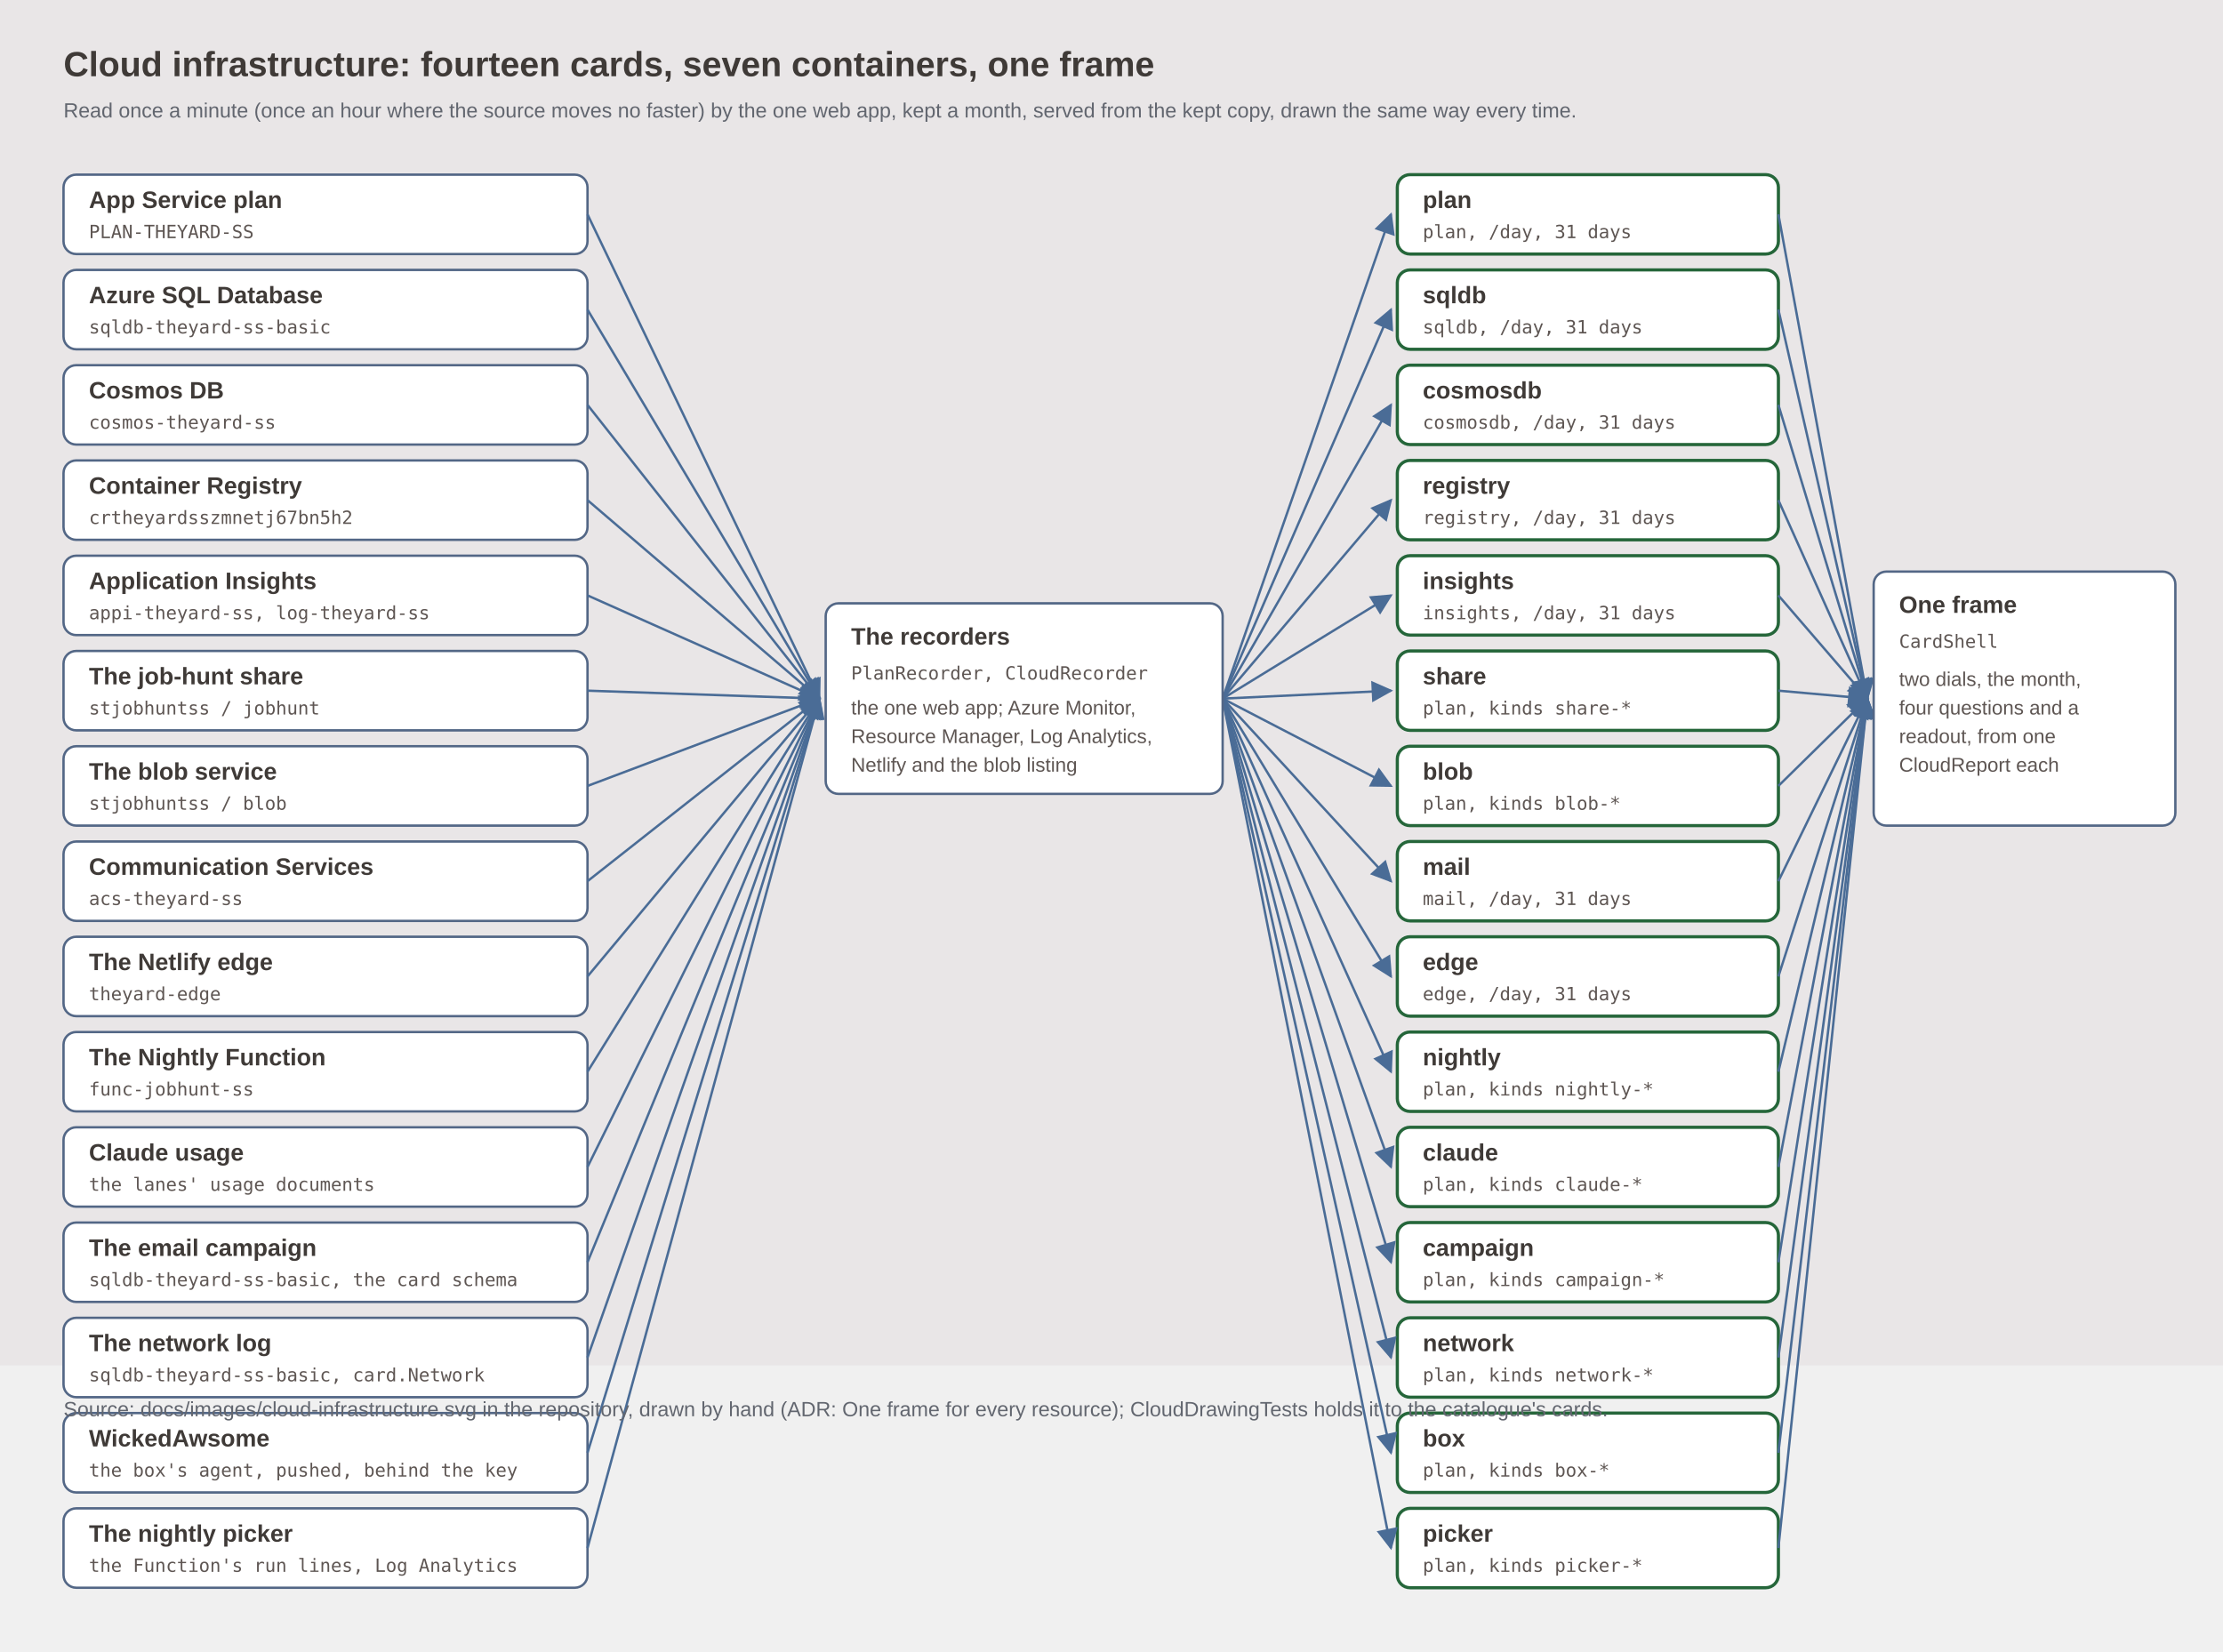
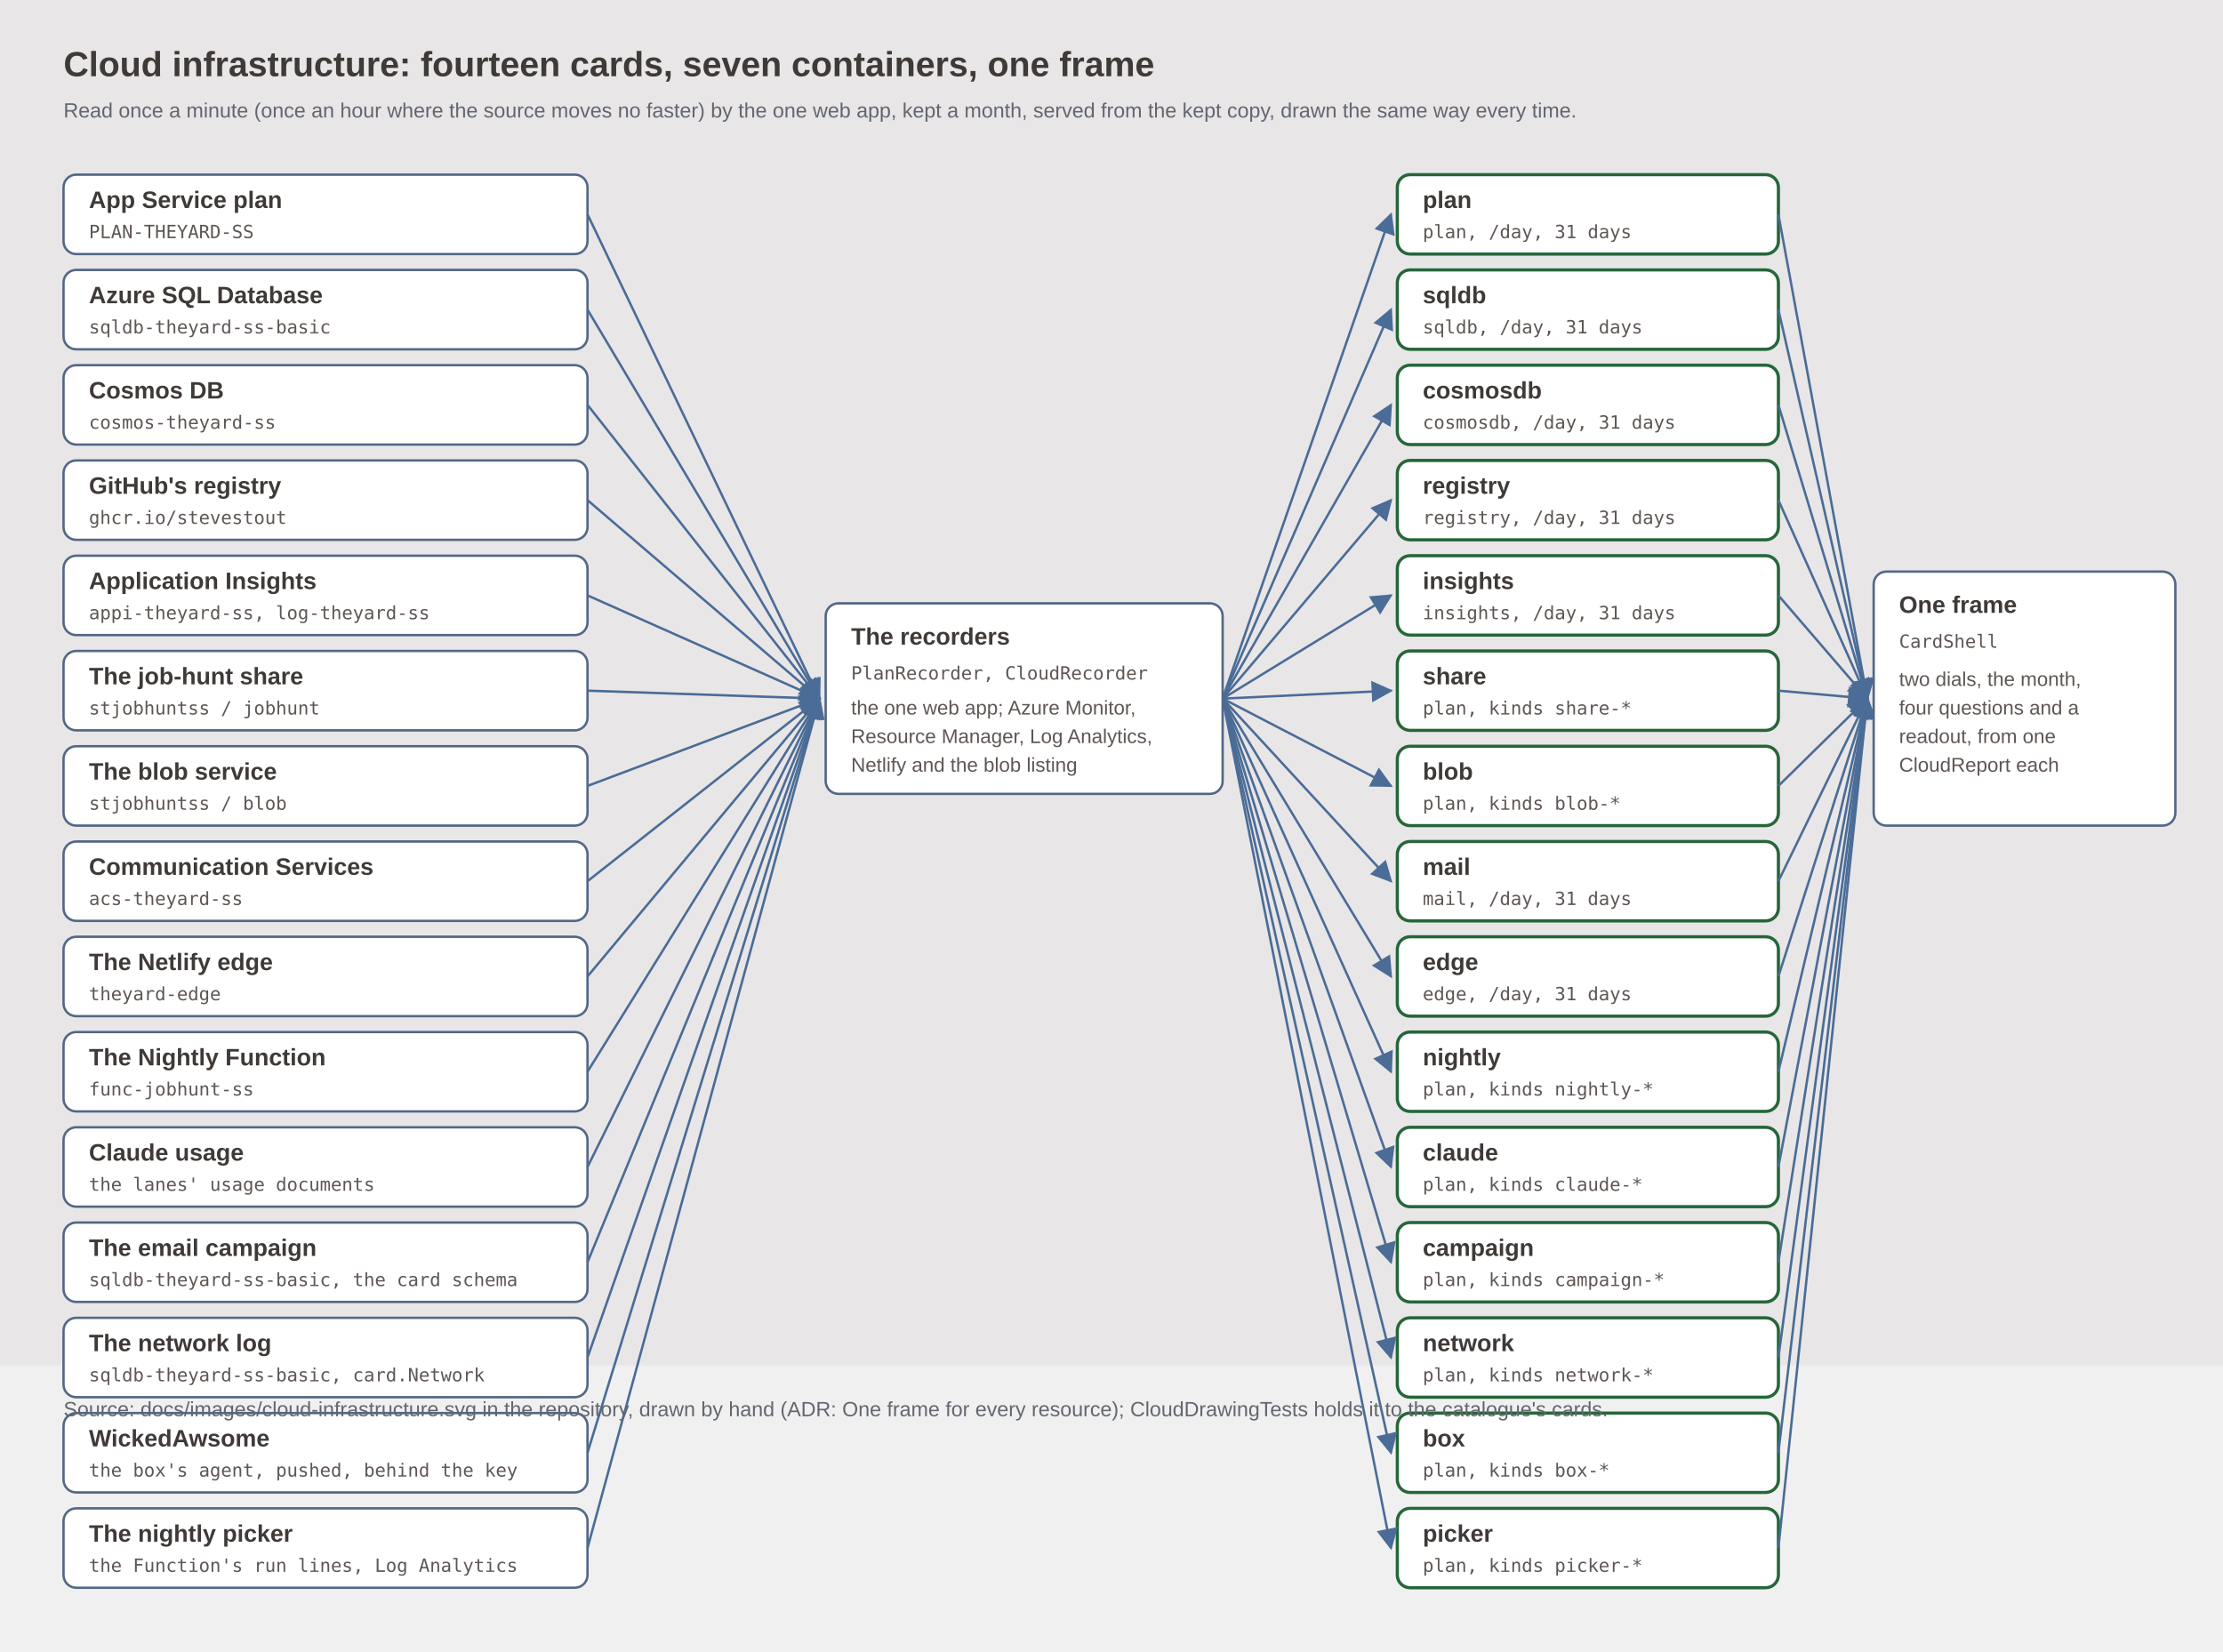
<svg xmlns="http://www.w3.org/2000/svg" width="1400" height="1040" viewBox="0 0 1400 1040" font-family="'IBM Plex Sans', 'Segoe UI', system-ui, Arial, sans-serif" font-size="14">
  <defs>
    <marker id="arrow" viewBox="0 0 10 10" refX="9" refY="5" markerWidth="9" markerHeight="9" orient="auto-start-reverse">
      <path d="M0 0 L10 5 L0 10 z" fill="#4a6c96" />
    </marker>
    <style>
      .box { fill: #ffffff; stroke: #536786; stroke-width: 1.5; }
      .keep { fill: #ffffff; stroke: #25663a; stroke-width: 2; }
      .title { fill: #3f3a37; font-size: 15px; font-weight: 700; }
      .body { fill: #5e5653; font-size: 12.5px; }
      .mono { fill: #5e5653; font-family: ui-monospace, 'Cascadia Mono', Consolas, monospace; font-size: 11.5px; }
      .flow { stroke: #4a6c96; stroke-width: 1.5; fill: none; marker-end: url(#arrow); }
      .heading { fill: #3f3a37; font-size: 22px; font-weight: 700; }
      .caption { fill: #62666f; font-size: 13px; }
    </style>
  </defs>
  <rect width="1400" height="860" fill="#e9e6e7" />
  <text x="40" y="48" class="heading">Cloud infrastructure: fourteen cards, seven containers, one frame</text>
  <text x="40" y="74" class="caption">Read once a minute (once an hour where the source moves no faster) by the one web app, kept a month, served from the kept copy, drawn the same way every time.</text>
  <rect x="40" y="110" width="330" height="50" rx="8" class="box" />
  <text x="56" y="131" class="title">App Service plan</text>
  <text x="56" y="150" class="mono">PLAN-THEYARD-SS</text>
  <path class="flow" d="M370 135 L516 440" />
  <rect x="880" y="110" width="240" height="50" rx="8" class="keep" />
  <text x="896" y="131" class="title">plan</text>
  <text x="896" y="150" class="mono">plan, /day, 31 days</text>
  <path class="flow" d="M770 440 L876 135" />
  <path class="flow" d="M1120 135 L1176 440" />
  <rect x="40" y="170" width="330" height="50" rx="8" class="box" />
  <text x="56" y="191" class="title">Azure SQL Database</text>
  <text x="56" y="210" class="mono">sqldb-theyard-ss-basic</text>
  <path class="flow" d="M370 195 L516 440" />
  <rect x="880" y="170" width="240" height="50" rx="8" class="keep" />
  <text x="896" y="191" class="title">sqldb</text>
  <text x="896" y="210" class="mono">sqldb, /day, 31 days</text>
  <path class="flow" d="M770 440 L876 195" />
  <path class="flow" d="M1120 195 L1176 440" />
  <rect x="40" y="230" width="330" height="50" rx="8" class="box" />
  <text x="56" y="251" class="title">Cosmos DB</text>
  <text x="56" y="270" class="mono">cosmos-theyard-ss</text>
  <path class="flow" d="M370 255 L516 440" />
  <rect x="880" y="230" width="240" height="50" rx="8" class="keep" />
  <text x="896" y="251" class="title">cosmosdb</text>
  <text x="896" y="270" class="mono">cosmosdb, /day, 31 days</text>
  <path class="flow" d="M770 440 L876 255" />
  <path class="flow" d="M1120 255 L1176 440" />
  <rect x="40" y="290" width="330" height="50" rx="8" class="box" />
-   <text x="56" y="311" class="title">Container Registry</text>
-   <text x="56" y="330" class="mono">crtheyardsszmnetj67bn5h2</text>
+   <text x="56" y="311" class="title">GitHub's registry</text>
+   <text x="56" y="330" class="mono">ghcr.io/stevestout</text>
  <path class="flow" d="M370 315 L516 440" />
  <rect x="880" y="290" width="240" height="50" rx="8" class="keep" />
  <text x="896" y="311" class="title">registry</text>
  <text x="896" y="330" class="mono">registry, /day, 31 days</text>
  <path class="flow" d="M770 440 L876 315" />
  <path class="flow" d="M1120 315 L1176 440" />
  <rect x="40" y="350" width="330" height="50" rx="8" class="box" />
  <text x="56" y="371" class="title">Application Insights</text>
  <text x="56" y="390" class="mono">appi-theyard-ss, log-theyard-ss</text>
  <path class="flow" d="M370 375 L516 440" />
  <rect x="880" y="350" width="240" height="50" rx="8" class="keep" />
  <text x="896" y="371" class="title">insights</text>
  <text x="896" y="390" class="mono">insights, /day, 31 days</text>
  <path class="flow" d="M770 440 L876 375" />
  <path class="flow" d="M1120 375 L1176 440" />
  <rect x="40" y="410" width="330" height="50" rx="8" class="box" />
  <text x="56" y="431" class="title">The job-hunt share</text>
  <text x="56" y="450" class="mono">stjobhuntss / jobhunt</text>
  <path class="flow" d="M370 435 L516 440" />
  <rect x="880" y="410" width="240" height="50" rx="8" class="keep" />
  <text x="896" y="431" class="title">share</text>
  <text x="896" y="450" class="mono">plan, kinds share-*</text>
  <path class="flow" d="M770 440 L876 435" />
  <path class="flow" d="M1120 435 L1176 440" />
  <rect x="40" y="470" width="330" height="50" rx="8" class="box" />
  <text x="56" y="491" class="title">The blob service</text>
  <text x="56" y="510" class="mono">stjobhuntss / blob</text>
  <path class="flow" d="M370 495 L516 440" />
  <rect x="880" y="470" width="240" height="50" rx="8" class="keep" />
  <text x="896" y="491" class="title">blob</text>
  <text x="896" y="510" class="mono">plan, kinds blob-*</text>
  <path class="flow" d="M770 440 L876 495" />
  <path class="flow" d="M1120 495 L1176 440" />
  <rect x="40" y="530" width="330" height="50" rx="8" class="box" />
  <text x="56" y="551" class="title">Communication Services</text>
  <text x="56" y="570" class="mono">acs-theyard-ss</text>
  <path class="flow" d="M370 555 L516 440" />
  <rect x="880" y="530" width="240" height="50" rx="8" class="keep" />
  <text x="896" y="551" class="title">mail</text>
  <text x="896" y="570" class="mono">mail, /day, 31 days</text>
  <path class="flow" d="M770 440 L876 555" />
  <path class="flow" d="M1120 555 L1176 440" />
  <rect x="40" y="590" width="330" height="50" rx="8" class="box" />
  <text x="56" y="611" class="title">The Netlify edge</text>
  <text x="56" y="630" class="mono">theyard-edge</text>
  <path class="flow" d="M370 615 L516 440" />
  <rect x="880" y="590" width="240" height="50" rx="8" class="keep" />
  <text x="896" y="611" class="title">edge</text>
  <text x="896" y="630" class="mono">edge, /day, 31 days</text>
  <path class="flow" d="M770 440 L876 615" />
  <path class="flow" d="M1120 615 L1176 440" />
  <rect x="40" y="650" width="330" height="50" rx="8" class="box" />
  <text x="56" y="671" class="title">The Nightly Function</text>
  <text x="56" y="690" class="mono">func-jobhunt-ss</text>
  <path class="flow" d="M370 675 L516 440" />
  <rect x="880" y="650" width="240" height="50" rx="8" class="keep" />
  <text x="896" y="671" class="title">nightly</text>
  <text x="896" y="690" class="mono">plan, kinds nightly-*</text>
  <path class="flow" d="M770 440 L876 675" />
  <path class="flow" d="M1120 675 L1176 440" />
  <rect x="40" y="710" width="330" height="50" rx="8" class="box" />
  <text x="56" y="731" class="title">Claude usage</text>
  <text x="56" y="750" class="mono">the lanes' usage documents</text>
  <path class="flow" d="M370 735 L516 440" />
  <rect x="880" y="710" width="240" height="50" rx="8" class="keep" />
  <text x="896" y="731" class="title">claude</text>
  <text x="896" y="750" class="mono">plan, kinds claude-*</text>
  <path class="flow" d="M770 440 L876 735" />
  <path class="flow" d="M1120 735 L1176 440" />
  <rect x="40" y="770" width="330" height="50" rx="8" class="box" />
  <text x="56" y="791" class="title">The email campaign</text>
  <text x="56" y="810" class="mono">sqldb-theyard-ss-basic, the card schema</text>
  <path class="flow" d="M370 795 L516 440" />
  <rect x="880" y="770" width="240" height="50" rx="8" class="keep" />
  <text x="896" y="791" class="title">campaign</text>
  <text x="896" y="810" class="mono">plan, kinds campaign-*</text>
  <path class="flow" d="M770 440 L876 795" />
  <path class="flow" d="M1120 795 L1176 440" />
  <rect x="40" y="830" width="330" height="50" rx="8" class="box" />
  <text x="56" y="851" class="title">The network log</text>
  <text x="56" y="870" class="mono">sqldb-theyard-ss-basic, card.Network</text>
  <path class="flow" d="M370 855 L516 440" />
  <rect x="880" y="830" width="240" height="50" rx="8" class="keep" />
  <text x="896" y="851" class="title">network</text>
  <text x="896" y="870" class="mono">plan, kinds network-*</text>
  <path class="flow" d="M770 440 L876 855" />
  <path class="flow" d="M1120 855 L1176 440" />
  <rect x="40" y="890" width="330" height="50" rx="8" class="box" />
  <text x="56" y="911" class="title">WickedAwsome</text>
  <text x="56" y="930" class="mono">the box's agent, pushed, behind the key</text>
  <path class="flow" d="M370 915 L516 440" />
  <rect x="880" y="890" width="240" height="50" rx="8" class="keep" />
  <text x="896" y="911" class="title">box</text>
  <text x="896" y="930" class="mono">plan, kinds box-*</text>
  <path class="flow" d="M770 440 L876 915" />
  <path class="flow" d="M1120 915 L1176 440" />
  <rect x="40" y="950" width="330" height="50" rx="8" class="box" />
  <text x="56" y="971" class="title">The nightly picker</text>
  <text x="56" y="990" class="mono">the Function's run lines, Log Analytics</text>
  <path class="flow" d="M370 975 L516 440" />
  <rect x="880" y="950" width="240" height="50" rx="8" class="keep" />
  <text x="896" y="971" class="title">picker</text>
  <text x="896" y="990" class="mono">plan, kinds picker-*</text>
  <path class="flow" d="M770 440 L876 975" />
  <path class="flow" d="M1120 975 L1176 440" />
  <rect x="520" y="380" width="250" height="120" rx="8" class="box" />
  <text x="536" y="406" class="title">The recorders</text>
  <text x="536" y="428" class="mono">PlanRecorder, CloudRecorder</text>
  <text x="536" y="450" class="body">the one web app; Azure Monitor,</text>
  <text x="536" y="468" class="body">Resource Manager, Log Analytics,</text>
  <text x="536" y="486" class="body">Netlify and the blob listing</text>
  <rect x="1180" y="360" width="190" height="160" rx="8" class="box" />
  <text x="1196" y="386" class="title">One frame</text>
  <text x="1196" y="408" class="mono">CardShell</text>
  <text x="1196" y="432" class="body">two dials, the month,</text>
  <text x="1196" y="450" class="body">four questions and a</text>
  <text x="1196" y="468" class="body">readout, from one</text>
  <text x="1196" y="486" class="body">CloudReport each</text>
  <text x="40" y="892" class="caption">Source: docs/images/cloud-infrastructure.svg in the repository, drawn by hand (ADR: One frame for every resource); CloudDrawingTests holds it to the catalogue's cards.</text>
</svg>
